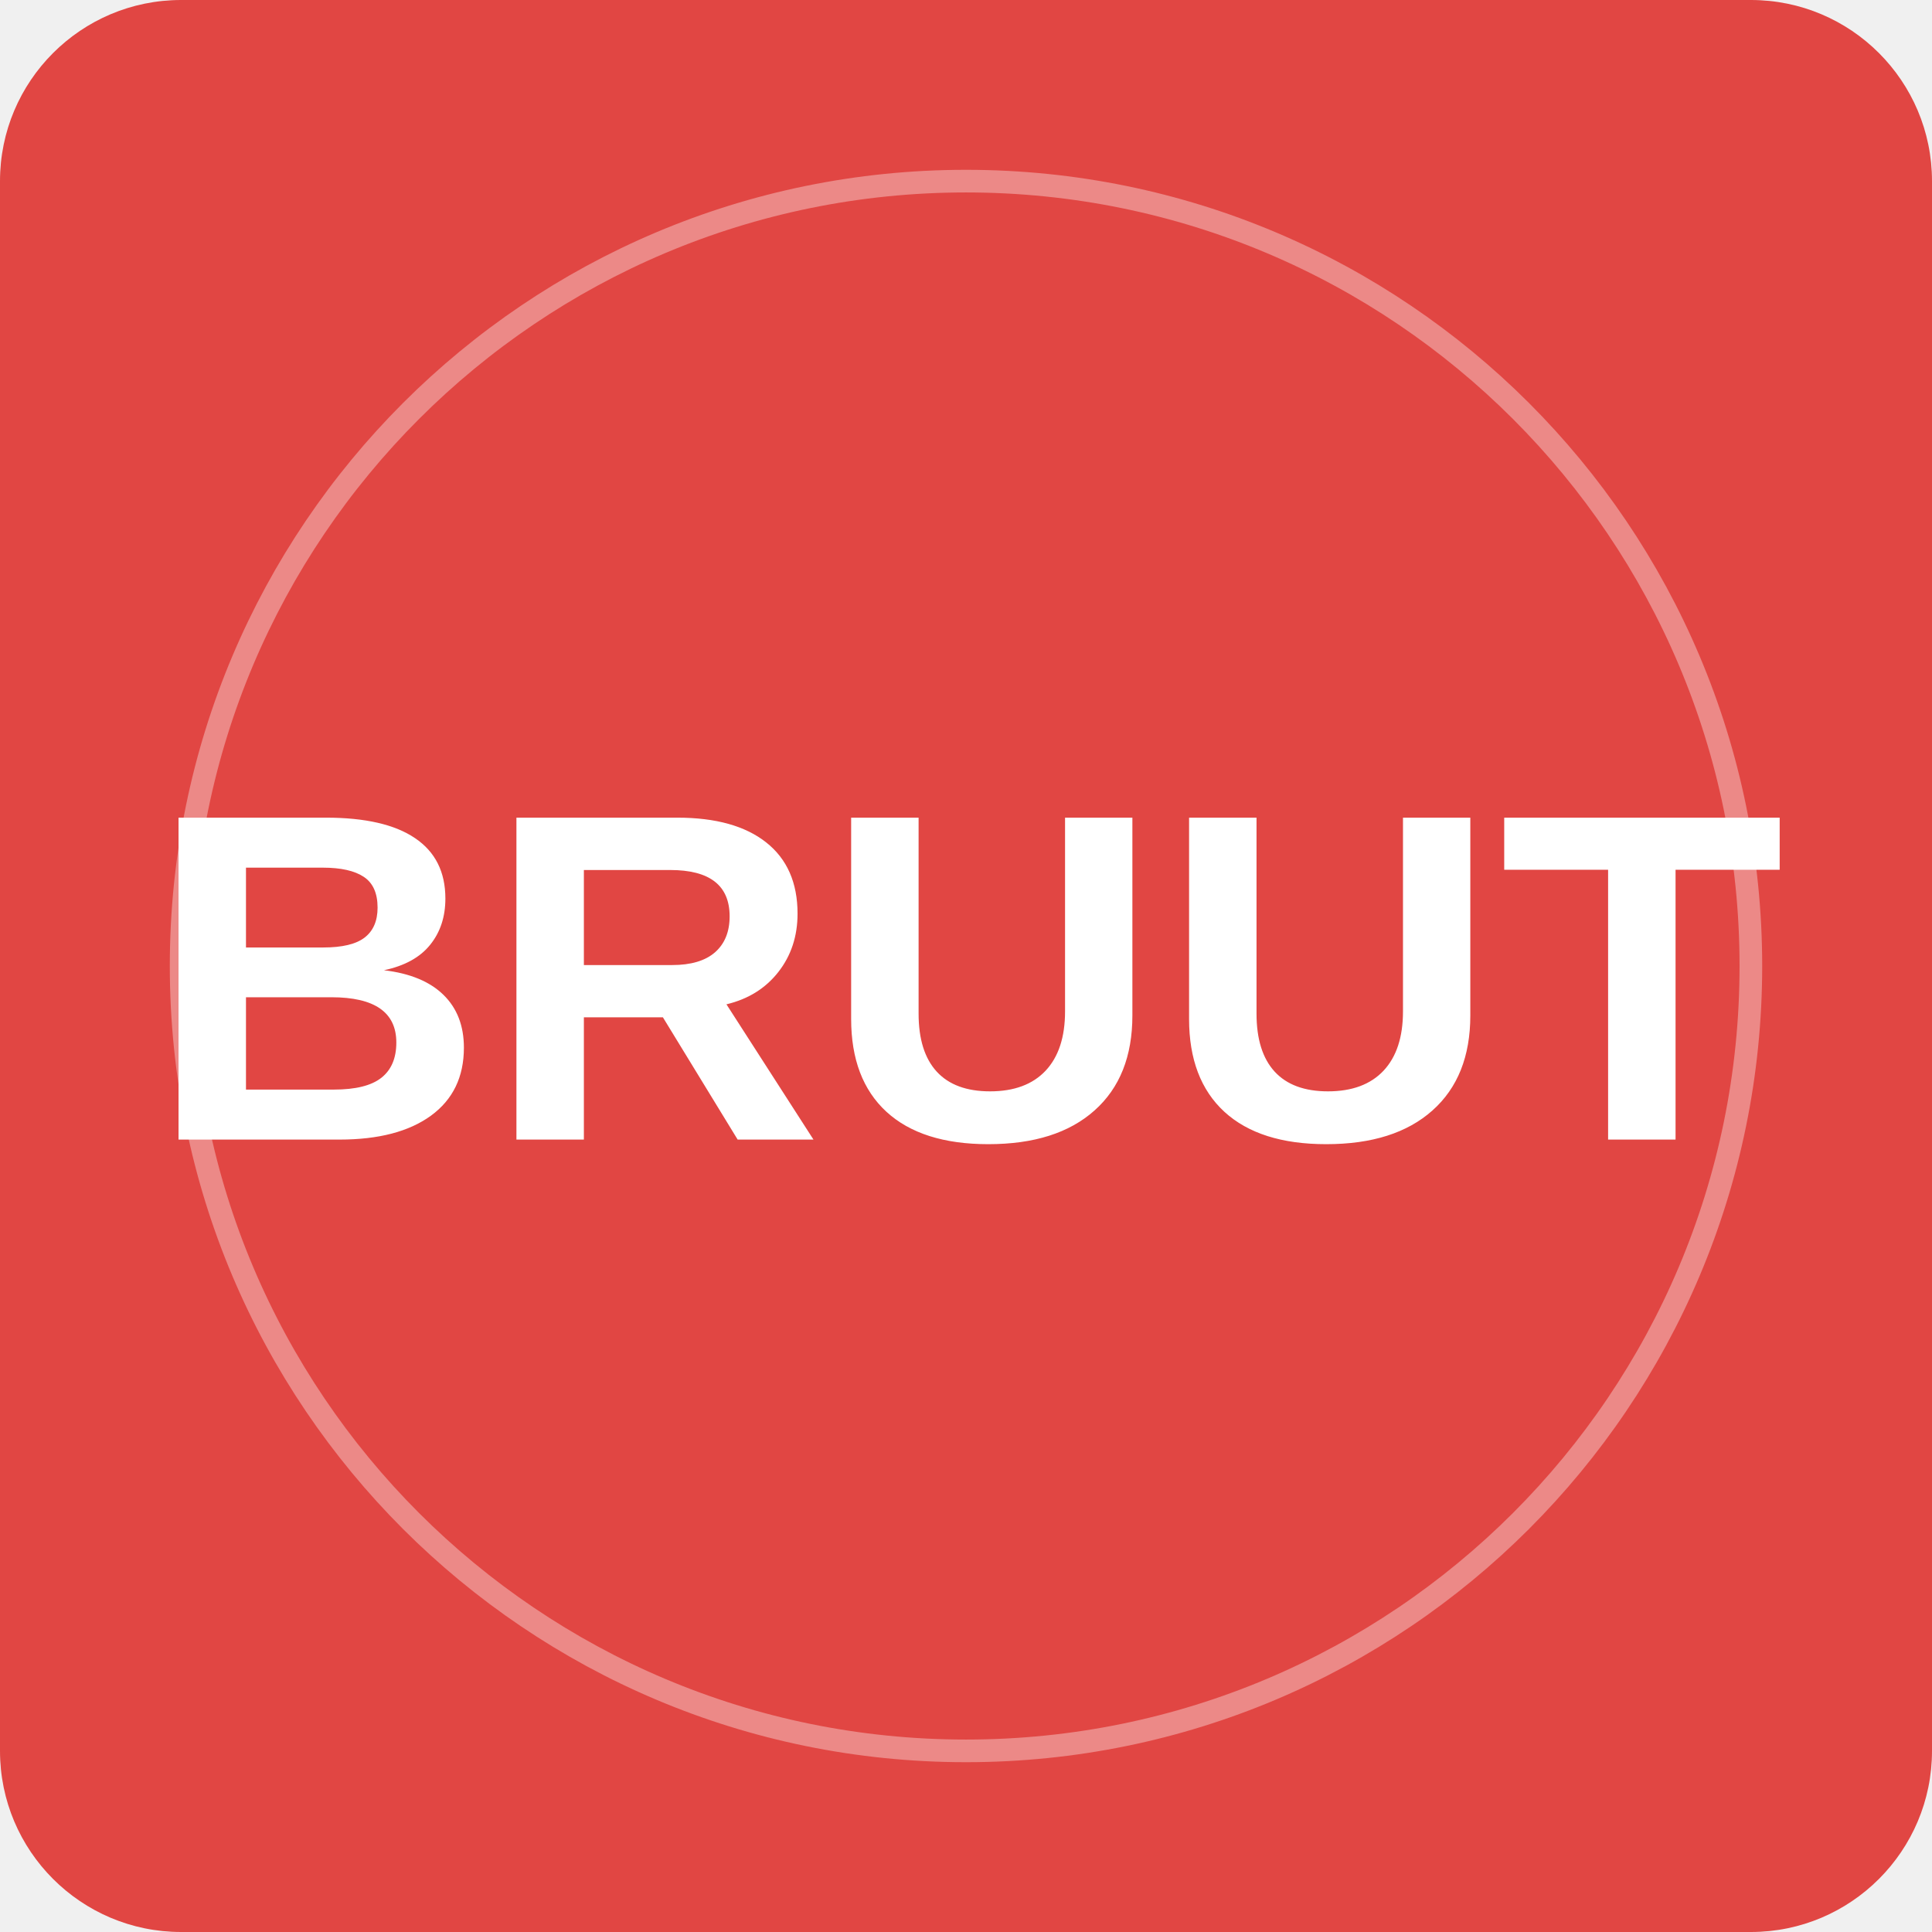
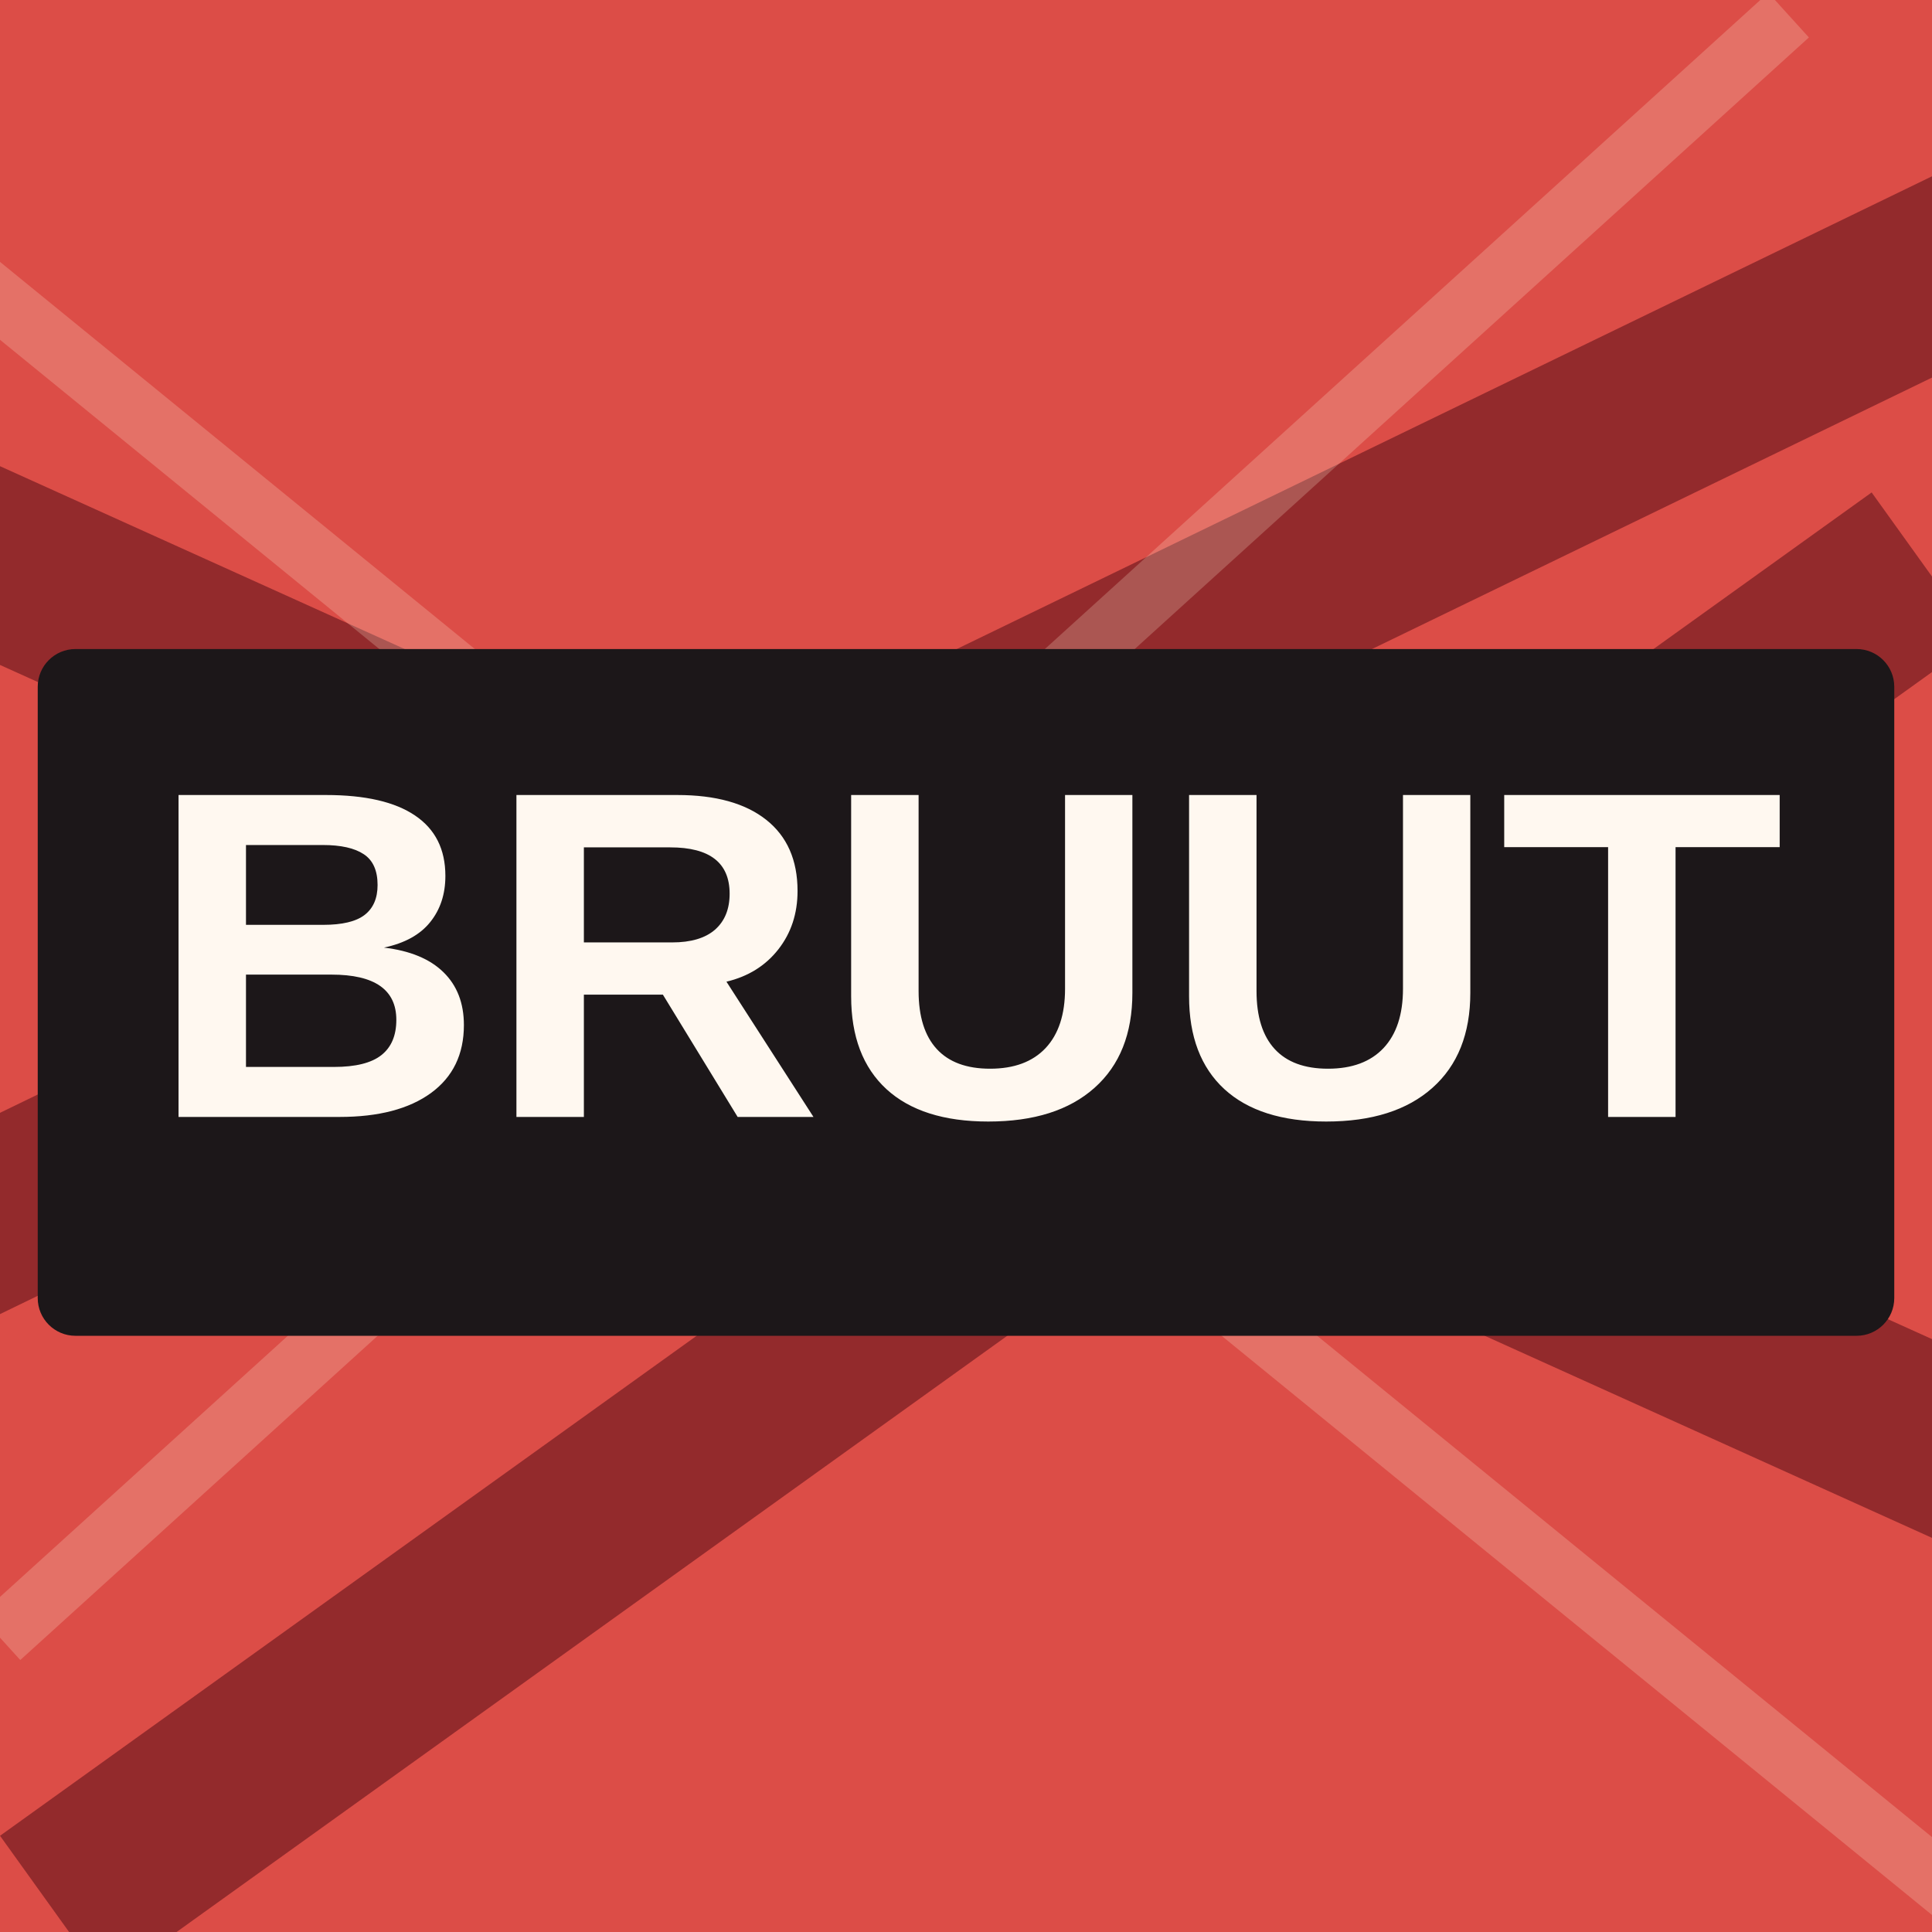
<svg xmlns="http://www.w3.org/2000/svg" width="512" height="512" viewBox="0 0 256 256" role="img" aria-label="Bruut">
-   <rect width="256" height="256" rx="24" fill="#e14643" />
-   <circle cx="128" cy="128" r="104" stroke="#ffffff" stroke-width="3" opacity=".36" fill="none" />
-   <text x="128" y="151" font-family="Arial,sans-serif" font-size="62" font-weight="900" text-anchor="middle" fill="#ffffff">BRUUT</text>
+   <rect width="256" height="256" fill="#dc4d47" />
+   <path d="M-22 65L279 201M-19 170L276 27M7 253L255 75" stroke="#741b21" opacity=".7" stroke-width="24" />
+   <path d="M-17 26L270 260M0 217L237 2" stroke="#fff2d9" opacity=".22" stroke-width="8" />
+   <rect x="5" y="86" width="246" height="91" rx="5" fill="#1c1719" />
+   <text x="128" y="148" font-family="Arial,sans-serif" font-weight="900" font-size="62" fill="#fff8f0" text-anchor="middle">BRUUT</text>
</svg>
